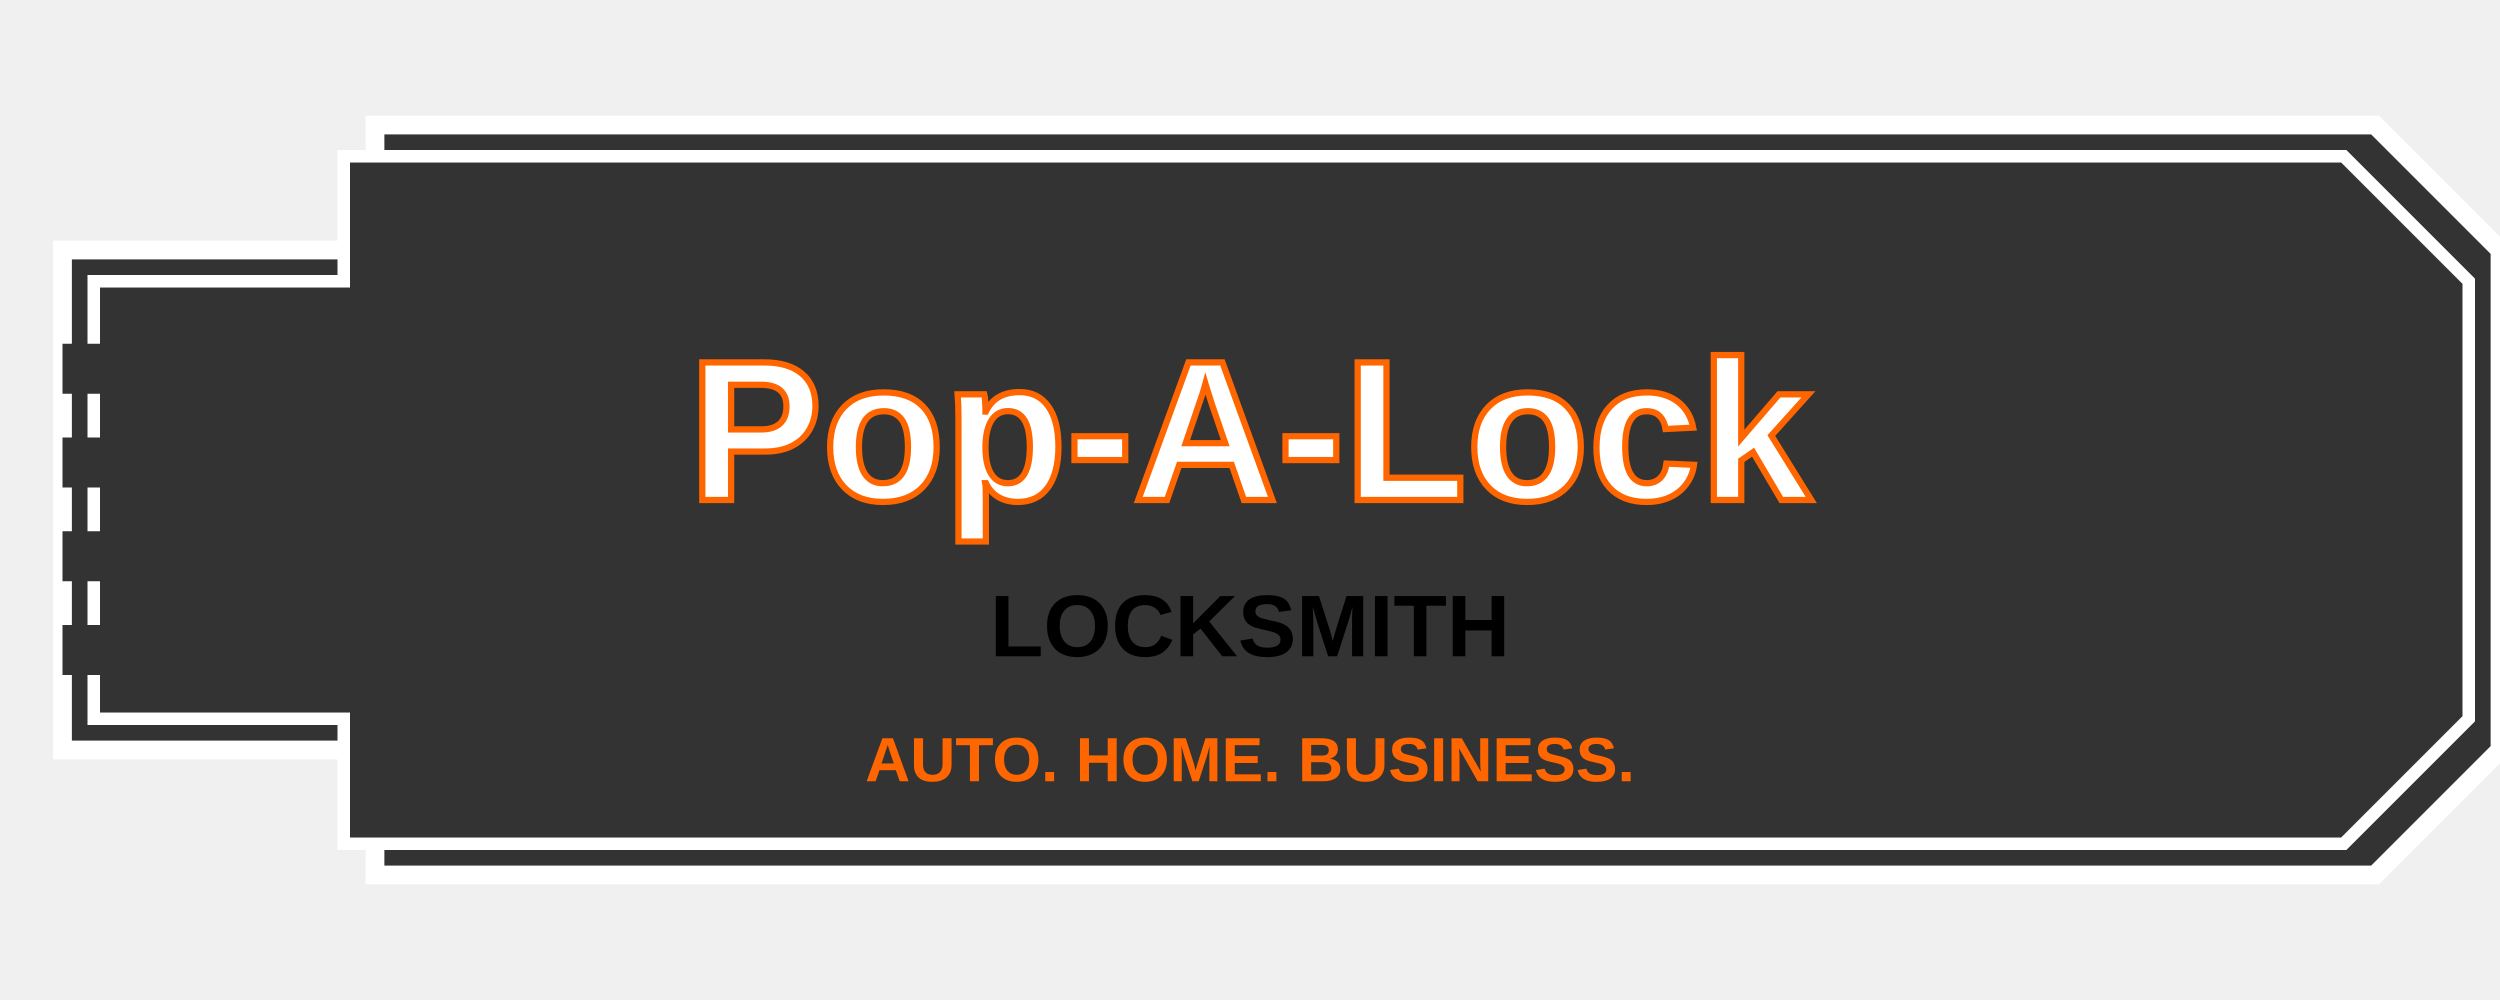
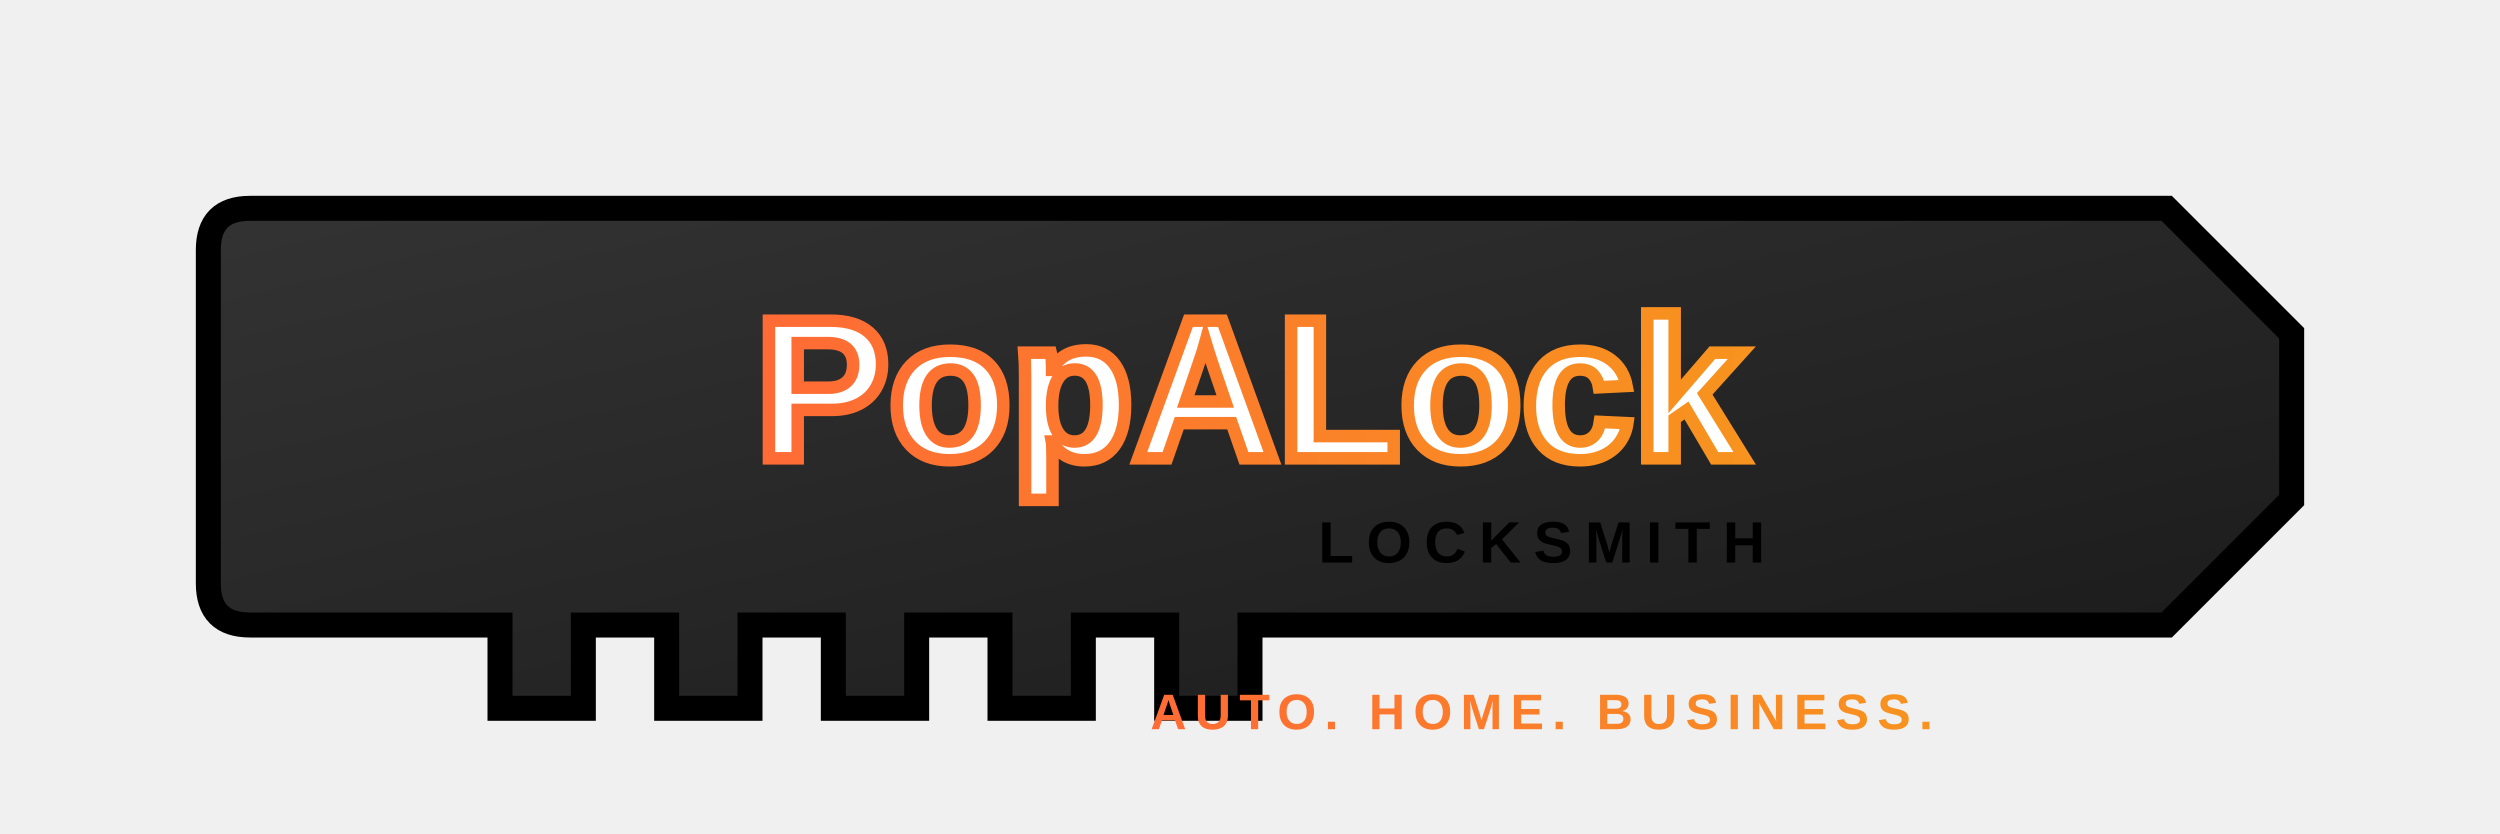
- <svg xmlns="http://www.w3.org/2000/svg" viewBox="0 0 400 160">
-   <path d="M10 40 L60 40 L60 20 L380 20 L400 40 L400 120 L380 140 L60 140 L60 120 L10 120 Z" fill="#333333" stroke="#ffffff" stroke-width="3" />
-   <path d="M15 45 L55 45 L55 25 L375 25 L395 45 L395 115 L375 135 L55 135 L55 115 L15 115 Z" fill="#333333" stroke="#ffffff" stroke-width="2" />
-   <text x="200" y="80" text-anchor="middle" font-family="Arial, sans-serif" font-size="32" font-weight="bold" fill="#ffffff" stroke="#ff6600" stroke-width="1">
-     Pop-A-Lock
+ <svg xmlns="http://www.w3.org/2000/svg" viewBox="0 0 600 200">
+   <defs>
+     <linearGradient id="orangeStroke" x1="0%" y1="0%" x2="100%" y2="0%">
+       <stop offset="0%" style="stop-color:#ff6b35;stop-opacity:1" />
+       <stop offset="100%" style="stop-color:#f7931e;stop-opacity:1" />
+     </linearGradient>
+     <linearGradient id="keyFill" x1="0%" y1="0%" x2="100%" y2="100%">
+       <stop offset="0%" style="stop-color:#333333;stop-opacity:1" />
+       <stop offset="100%" style="stop-color:#1a1a1a;stop-opacity:1" />
+     </linearGradient>
+   </defs>
+   <path d="M60 50             Q50 50 50 60            L50 140            Q50 150 60 150            L120 150            L120 170            L140 170            L140 150            L160 150            L160 170            L180 170            L180 150            L200 150            L200 170            L220 170            L220 150            L240 150            L240 170            L260 170            L260 150            L280 150            L280 170            L300 170            L300 150            L520 150            L550 120            L550 80            L520 50            Z" fill="url(#keyFill)" stroke="#ffffff" stroke-width="4" />
+   <path d="M60 50             Q50 50 50 60            L50 140            Q50 150 60 150            L120 150            L120 170            L140 170            L140 150            L160 150            L160 170            L180 170            L180 150            L200 150            L200 170            L220 170            L220 150            L240 150            L240 170            L260 170            L260 150            L280 150            L280 170            L300 170            L300 150            L520 150            L550 120            L550 80            L520 50            Z" fill="none" stroke="#000000" stroke-width="6" />
+   <text x="300" y="110" text-anchor="middle" font-family="Arial Black, Arial, sans-serif" font-size="48" font-weight="900" fill="#ffffff" stroke="url(#orangeStroke)" stroke-width="3">
+     PopALock
  </text>
-   <text x="200" y="105" text-anchor="middle" font-family="Arial, sans-serif" font-size="14" font-weight="bold" fill="#000000">
+   <text x="370" y="135" text-anchor="middle" font-family="Arial, sans-serif" font-size="14" font-weight="bold" fill="#000000" letter-spacing="3px">
    LOCKSMITH
  </text>
-   <text x="200" y="125" text-anchor="middle" font-family="Arial, sans-serif" font-size="10" font-weight="bold" fill="#ff6600">
+   <text x="370" y="175" text-anchor="middle" font-family="Arial, sans-serif" font-size="12" font-weight="bold" fill="url(#orangeStroke)" letter-spacing="2px">
    AUTO. HOME. BUSINESS.
  </text>
-   <rect x="10" y="55" width="8" height="8" fill="#333333" />
-   <rect x="10" y="70" width="12" height="8" fill="#333333" />
-   <rect x="10" y="85" width="6" height="8" fill="#333333" />
-   <rect x="10" y="100" width="10" height="8" fill="#333333" />
</svg>
